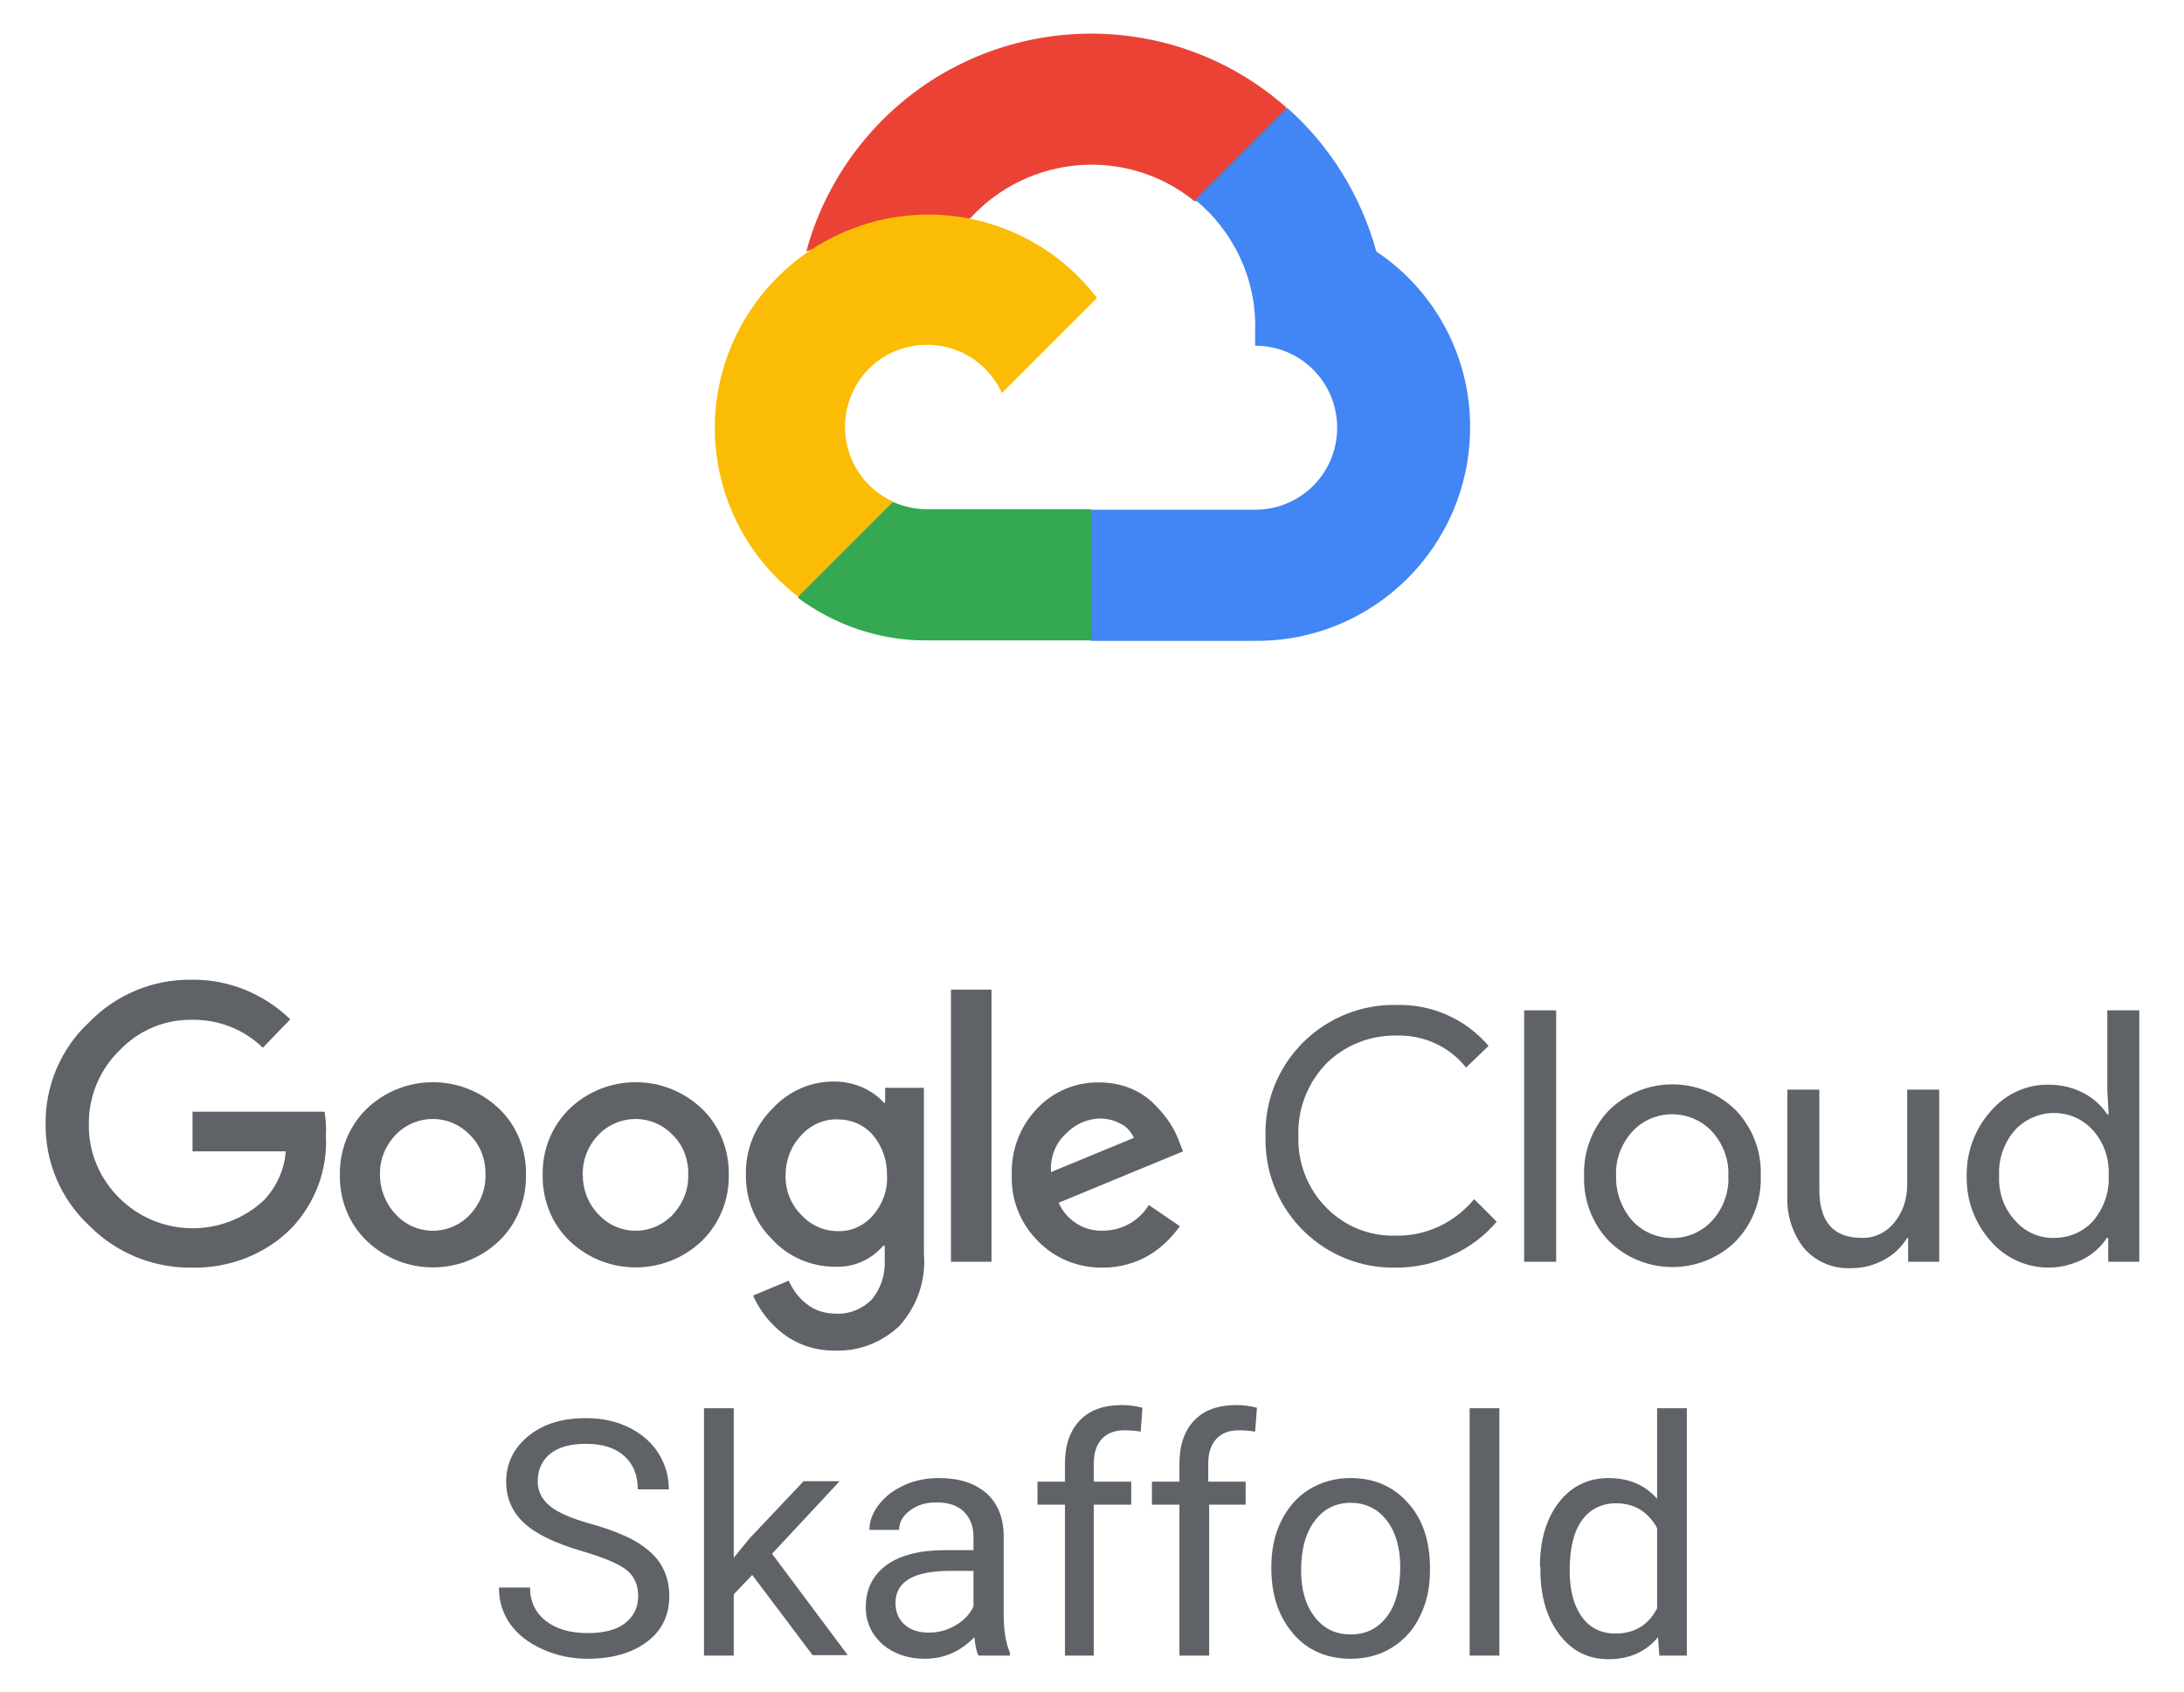
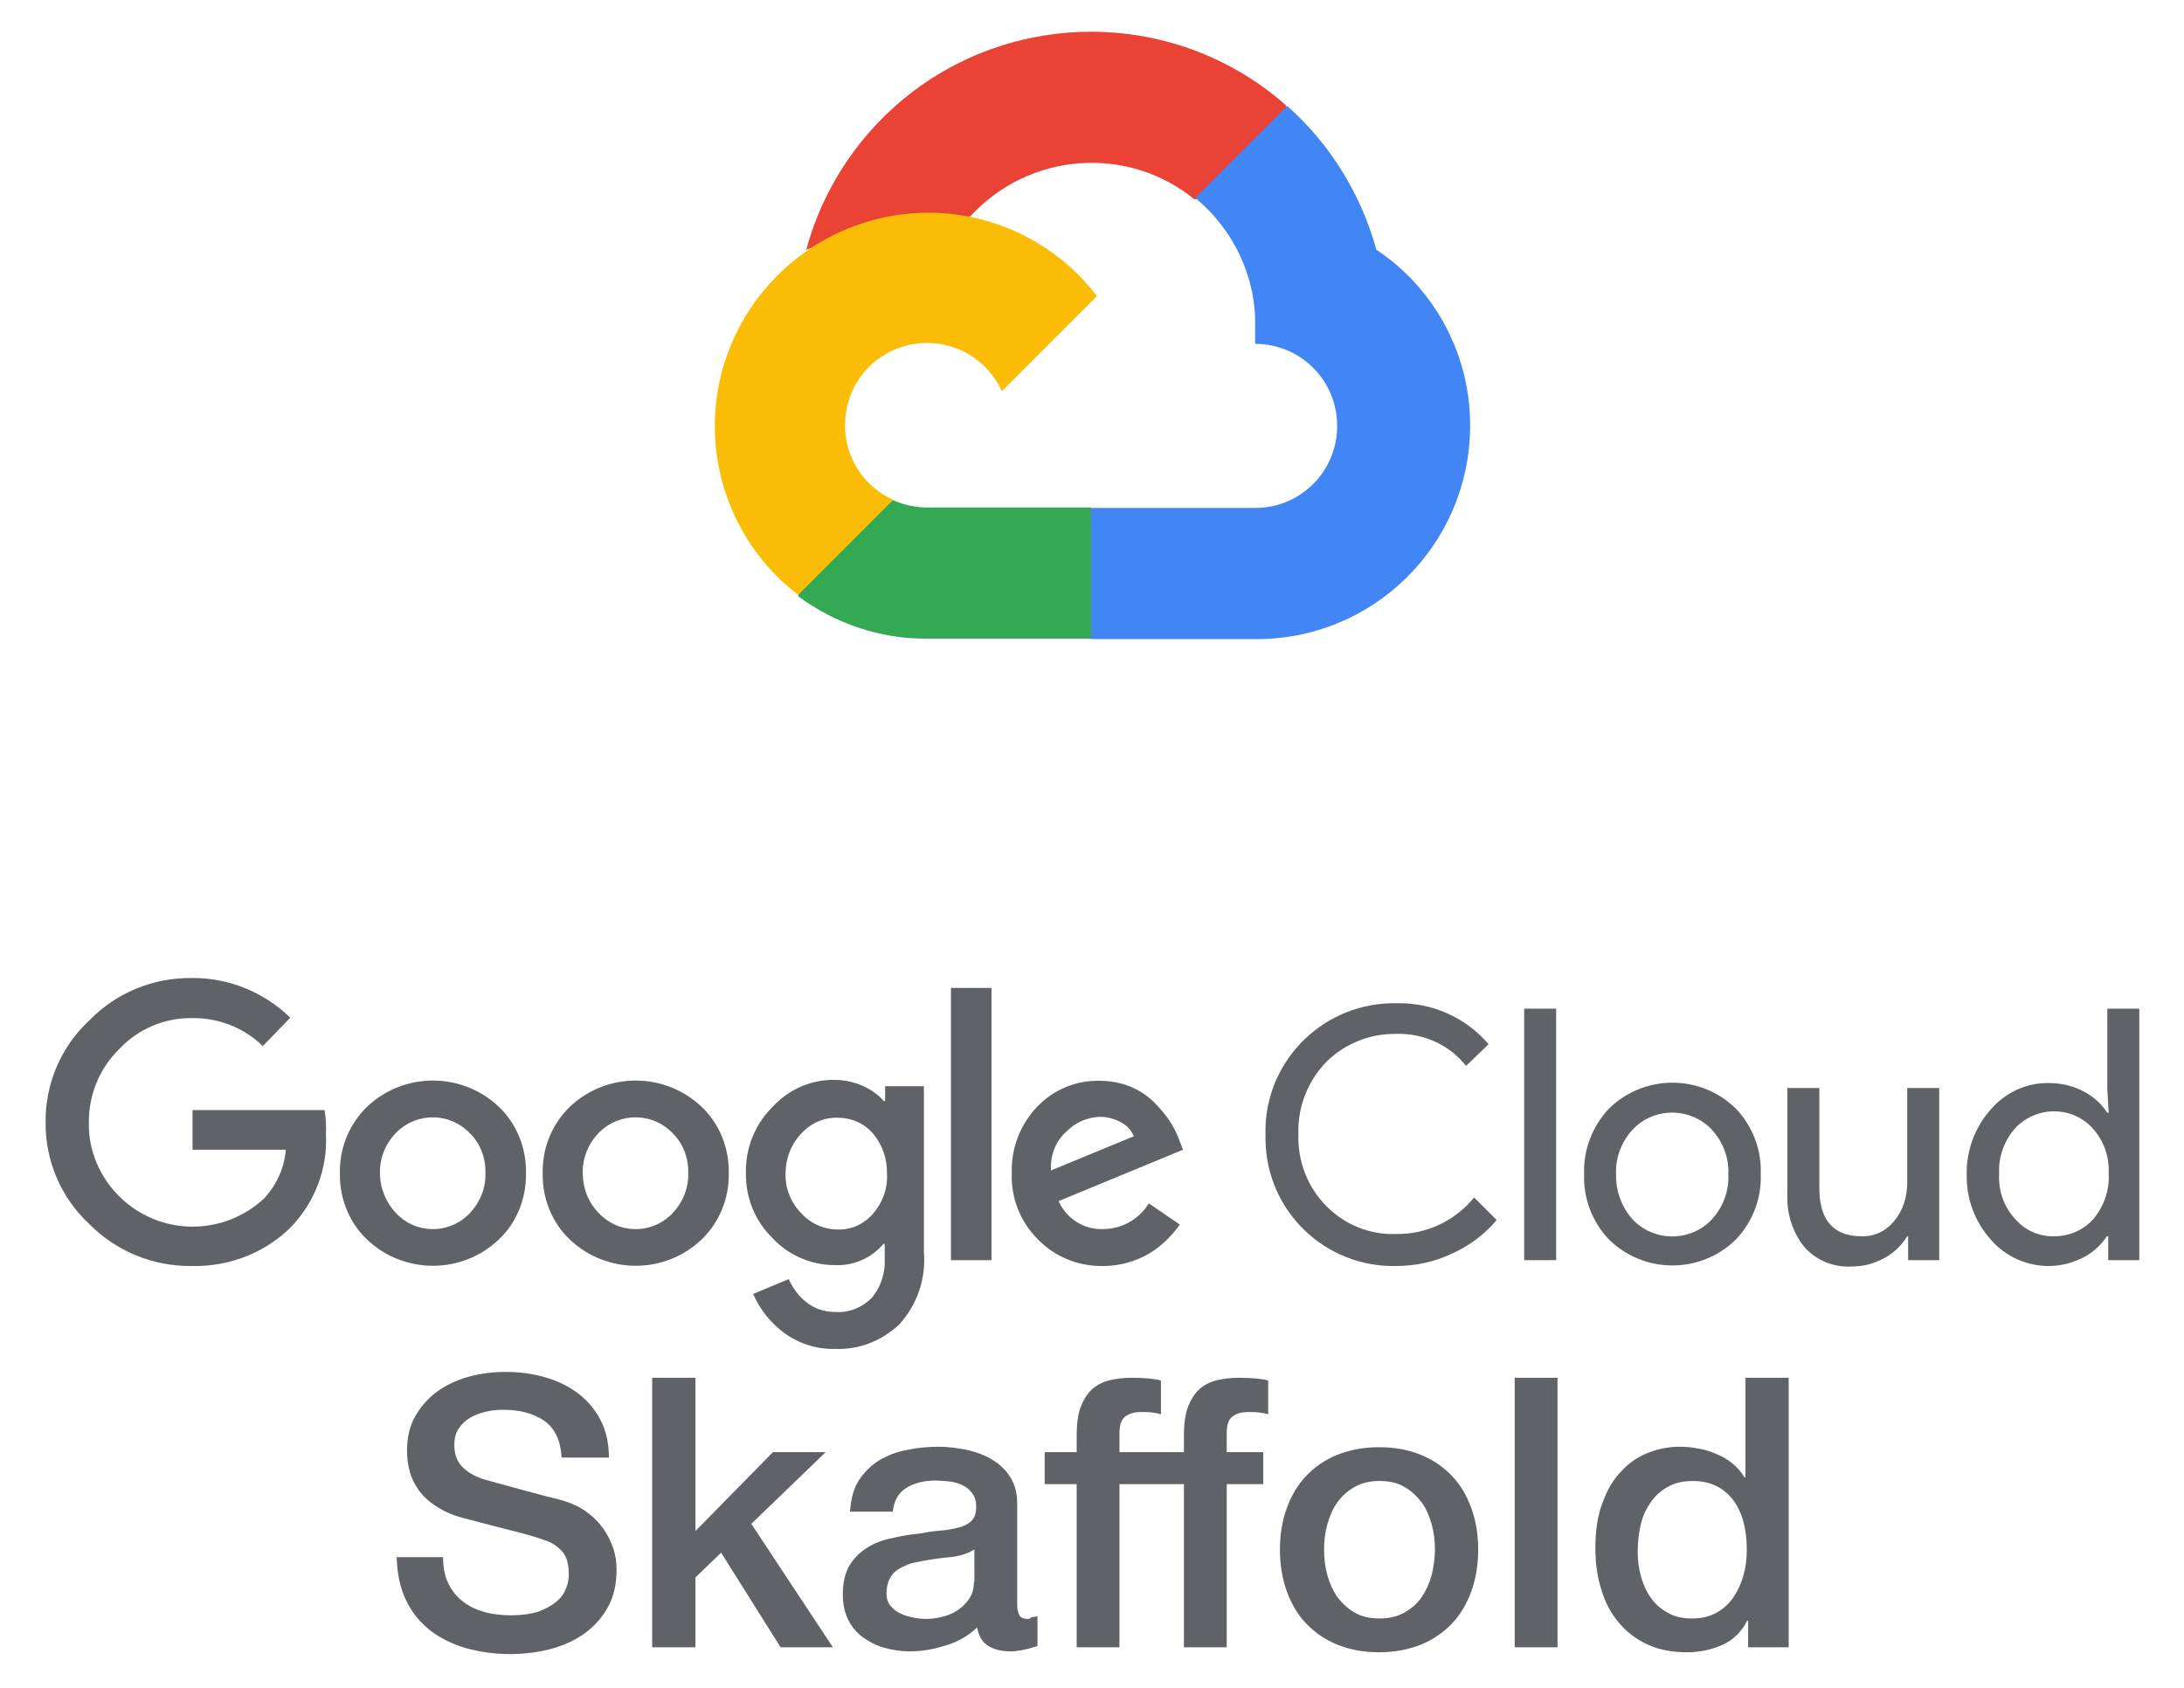
- <svg xmlns="http://www.w3.org/2000/svg" version="1.1" id="Layer_1" x="0px" y="0px" viewBox="-7.32 0.78 484.64 375.44" style="enable-background:new 0 0 472 375;" xml:space="preserve">
+ <svg xmlns="http://www.w3.org/2000/svg" version="1.1" id="Layer_1" x="0px" y="0px" viewBox="-1.92 0.4 484.64 374.4" style="enable-background:new 0 0 483.6 375.4;" xml:space="preserve">
  <style type="text/css">
	.st0{fill:#EA4335;}
	.st1{fill:#4285F4;}
	.st2{fill:#34A853;}
	.st3{fill:#FBBC05;}
	.st4{fill:#5F6368;}
+ 	.st5{fill:none;}
</style>
-   <g id="Layer_3">
-     <path class="st0" d="M257.7,45.4h5.1l14.6-14.6l0.7-6.2C251,0.7,209.6,3.3,185.7,30.4c-6.6,7.5-11.5,16.5-14.1,26.2   c1.6-0.7,3.4-0.8,5.1-0.3l29.1-4.8c0,0,1.5-2.5,2.2-2.3c13-14.2,34.8-15.9,49.7-3.8L257.7,45.4L257.7,45.4z" />
-     <path class="st1" d="M298.1,56.6c-3.4-12.3-10.2-23.4-19.8-31.9l-20.4,20.4c8.6,7.1,13.6,17.7,13.3,28.8v3.6   c10.1,0,18.2,8.1,18.2,18.2s-8.1,18.2-18.2,18.2h-36.4l-3.6,3.7v21.8l3.6,3.6h36.4c26.1,0.2,47.5-20.8,47.7-47   C319.1,80.3,311.3,65.4,298.1,56.6z" />
-     <path class="st2" d="M198.4,142.9h36.4v-29.1h-36.4c-2.6,0-5.2-0.6-7.5-1.6l-5.1,1.6l-14.7,14.6l-1.3,5.1   C178.1,139.6,188.1,143,198.4,142.9z" />
-     <path class="st3" d="M198.4,48.4c-26.1,0.2-47.2,21.5-47.1,47.6c0.1,14.6,6.9,28.3,18.5,37.2l21.1-21.1   c-9.2-4.1-13.2-14.9-9.1-24.1c4.1-9.2,14.9-13.2,24.1-9.1c4,1.8,7.3,5.1,9.1,9.1l21.1-21.1C227.2,55.2,213.2,48.3,198.4,48.4z" />
-   </g>
-   <g id="Layer_2">
-     <path class="st4" d="M35.2,282.1c-8.6,0.1-16.8-3.3-22.8-9.4c-6.2-5.8-9.7-14-9.6-22.5c-0.1-8.5,3.4-16.7,9.6-22.5   c6-6.2,14.2-9.6,22.8-9.5c8.2-0.1,16,3.1,21.9,8.8l-6.1,6.3c-4.2-4.1-9.9-6.3-15.7-6.2c-6.1-0.1-12,2.4-16.2,6.9   c-4.4,4.3-6.8,10.3-6.7,16.4c-0.1,6.1,2.4,11.9,6.7,16.2c8.9,8.9,23.2,9,32.3,0.4c2.7-3,4.4-6.7,4.7-10.7H35.4v-8.8h29.3   c0.3,1.8,0.4,3.6,0.3,5.4c0.4,7.5-2.4,14.9-7.6,20.4C51.7,279.1,43.6,282.3,35.2,282.1z M103.4,276.2c-8.2,7.8-21.1,7.8-29.3,0   c-4-3.8-6.1-9.2-6-14.7c-0.1-5.5,2-10.8,6-14.7c8.2-7.8,21.1-7.8,29.3,0c4,3.8,6.1,9.2,6,14.7C109.5,267,107.4,272.4,103.4,276.2   L103.4,276.2z M80.6,270.4c4.2,4.5,11.3,4.7,15.8,0.5c0.2-0.2,0.4-0.3,0.5-0.5c2.3-2.4,3.6-5.6,3.5-8.9c0.1-3.3-1.1-6.6-3.5-8.9   c-4.3-4.5-11.5-4.7-16.1-0.3c-0.1,0.1-0.2,0.2-0.3,0.3c-2.3,2.4-3.6,5.6-3.5,8.9C77,264.8,78.3,268,80.6,270.4L80.6,270.4z    M148.4,276.2c-8.2,7.8-21.1,7.8-29.3,0c-4-3.8-6.1-9.2-6-14.7c-0.1-5.5,2-10.8,6-14.7c8.2-7.8,21.1-7.8,29.3,0   c4,3.8,6.1,9.2,6,14.7C154.5,267,152.4,272.3,148.4,276.2z M125.6,270.4c4.2,4.5,11.3,4.7,15.8,0.5c0.2-0.2,0.4-0.3,0.5-0.5   c2.3-2.4,3.6-5.6,3.5-8.9c0.1-3.3-1.1-6.6-3.5-8.9c-4.3-4.5-11.5-4.7-16.1-0.3c-0.1,0.1-0.2,0.2-0.3,0.3c-2.3,2.4-3.6,5.6-3.5,8.9   C122,264.8,123.2,268,125.6,270.4L125.6,270.4z M178,300.5c-4.1,0.1-8.2-1.2-11.5-3.7c-2.9-2.2-5.2-5.1-6.7-8.5l7.9-3.3   c0.9,2,2.2,3.8,3.9,5.1c1.8,1.5,4.1,2.2,6.5,2.2c3,0.2,5.9-1,8-3.1c2.1-2.5,3.1-5.7,2.9-9v-3h-0.3c-2.7,3.2-6.7,4.9-10.8,4.7   c-5.2,0-10.3-2.2-13.8-6c-3.9-3.8-6-9-5.9-14.5c-0.1-5.5,2-10.7,5.9-14.6c3.6-3.9,8.6-6.1,13.8-6c2.2,0,4.4,0.5,6.4,1.4   c1.7,0.8,3.3,1.9,4.5,3.3h0.3v-3.3h8.6v36.8c0.5,5.9-1.5,11.7-5.5,16.1C188.2,298.8,183.2,300.7,178,300.5z M178.6,274   c3,0.1,5.8-1.2,7.8-3.5c2.1-2.4,3.3-5.6,3.1-8.8c0.1-3.3-1-6.5-3.1-9c-2-2.3-4.8-3.5-7.8-3.5c-3.1-0.1-6,1.2-8.1,3.5   c-2.3,2.4-3.5,5.6-3.5,8.9c-0.1,3.3,1.2,6.5,3.5,8.8C172.6,272.7,175.5,274,178.6,274z M212.7,220.4v60.4h-9v-60.4H212.7z    M237.5,282.1c-5.5,0.1-10.7-2-14.5-5.9c-3.9-3.9-6-9.2-5.8-14.6c-0.2-5.5,1.8-10.8,5.6-14.8c3.6-3.8,8.6-5.9,13.8-5.8   c2.4,0,4.7,0.4,6.9,1.3c2,0.8,3.8,2,5.3,3.5c1.3,1.3,2.5,2.7,3.5,4.2c0.8,1.3,1.5,2.6,2,4l0.9,2.3l-27.6,11.4   c1.7,3.9,5.7,6.4,9.9,6.2c4.1,0,8-2.2,10.1-5.7l6.9,4.7c-1.8,2.5-4,4.7-6.6,6.3C244.8,281.1,241.1,282.1,237.5,282.1z M225.9,260.9   l18.4-7.6c-0.6-1.3-1.6-2.5-2.9-3.1c-1.4-0.8-3.1-1.2-4.7-1.2c-2.8,0.1-5.5,1.3-7.4,3.3C226.9,254.4,225.7,257.6,225.9,260.9z" />
-     <path class="st4" d="M302.4,282.1c-15.7,0.3-28.7-12.2-28.9-28c0-0.4,0-0.8,0-1.2c-0.4-15.7,12.1-28.7,27.8-29.1c0.4,0,0.8,0,1.2,0   c7.9-0.2,15.4,3.1,20.5,9.1l-5,4.8c-3.7-4.7-9.5-7.3-15.5-7.1c-5.7-0.1-11.3,2.1-15.4,6.1c-4.2,4.3-6.5,10.1-6.3,16.1   c-0.2,6,2,11.8,6.3,16.1c4.1,4.1,9.6,6.3,15.4,6.1c6.7,0.1,13-2.9,17.3-8.1l5,5c-2.6,3.1-5.9,5.6-9.6,7.3   C311.1,281.2,306.8,282.1,302.4,282.1z" />
-     <path class="st4" d="M338,280.8h-7.1V225h7.1V280.8z" />
-     <path class="st4" d="M349.7,247.2c7.8-7.7,20.4-7.7,28.2,0c3.7,3.9,5.7,9.1,5.5,14.5c0.2,5.4-1.8,10.6-5.5,14.5   c-7.8,7.7-20.4,7.7-28.2,0c-3.7-3.9-5.7-9.1-5.5-14.5C344,256.4,346,251.1,349.7,247.2z M355,271.8c4.6,4.8,12.2,5,17,0.5   c0.2-0.2,0.3-0.3,0.5-0.5c2.5-2.7,3.9-6.3,3.7-10c0.2-3.7-1.2-7.3-3.7-10c-4.6-4.8-12.2-5-17-0.5c-0.2,0.2-0.3,0.3-0.5,0.5   c-2.5,2.7-3.9,6.3-3.7,10C351.2,265.4,352.5,269,355,271.8L355,271.8z" />
-     <path class="st4" d="M423,280.8h-6.9v-5.3h-0.2c-1.2,2-3,3.7-5,4.8c-2.2,1.2-4.6,1.9-7.1,1.9c-4.1,0.3-8.1-1.3-10.8-4.4   c-2.6-3.3-3.9-7.5-3.7-11.7v-23.5h7.1v22.2c0,7.1,3.1,10.7,9.4,10.7c2.8,0.1,5.5-1.2,7.3-3.5c1.9-2.3,2.8-5.3,2.8-8.3v-21.1h7.1   V280.8z" />
-     <path class="st4" d="M447.3,282.1c-4.9,0-9.6-2.1-12.8-5.8c-3.6-4-5.5-9.1-5.4-14.5c-0.1-5.3,1.8-10.5,5.4-14.5   c3.2-3.7,7.9-5.9,12.8-5.8c2.7,0,5.4,0.6,7.8,1.9c2.1,1.1,3.9,2.7,5.2,4.7h0.3l-0.3-5.3V225h7.1v55.8h-6.9v-5.3h-0.3   c-1.3,2-3.1,3.6-5.2,4.7C452.6,281.4,450,282.1,447.3,282.1z M448.5,275.5c3.3,0,6.4-1.3,8.6-3.7c2.4-2.8,3.7-6.4,3.5-10.1   c0.2-3.7-1-7.3-3.5-10.1c-4.3-4.8-11.7-5.1-16.5-0.8c-0.3,0.2-0.5,0.5-0.8,0.8c-2.4,2.7-3.7,6.4-3.5,10c-0.2,3.7,1,7.3,3.5,10   C442,274.2,445.2,275.6,448.5,275.5z" />
+   <g>
+     <g id="Layer_3">
+       <path class="st0" d="M263.1,44.6h5.1L282.8,30l0.7-6.2C256.4-0.1,215,2.5,191.1,29.6c-6.6,7.5-11.5,16.5-14.1,26.2    c1.6-0.7,3.4-0.8,5.1-0.3l29.1-4.8c0,0,1.5-2.5,2.2-2.3C226.4,34.2,248.2,32.5,263.1,44.6L263.1,44.6L263.1,44.6z" />
+       <path class="st1" d="M303.5,55.8c-3.4-12.3-10.2-23.4-19.8-31.9l-20.4,20.4c8.6,7.1,13.6,17.7,13.3,28.8v3.6    c10.1,0,18.2,8.1,18.2,18.2s-8.1,18.2-18.2,18.2h-36.4l-3.6,3.7v21.8l3.6,3.6h36.4c26.1,0.2,47.5-20.8,47.7-47    C324.5,79.5,316.7,64.6,303.5,55.8z" />
+       <path class="st2" d="M203.8,142.1h36.4V113h-36.4c-2.6,0-5.2-0.6-7.5-1.6l-5.1,1.6l-14.7,14.6l-1.3,5.1    C183.5,138.8,193.5,142.2,203.8,142.1z" />
+       <path class="st3" d="M203.8,47.6c-26.1,0.2-47.2,21.5-47.1,47.6c0.1,14.6,6.9,28.3,18.5,37.2l21.1-21.1    c-9.2-4.1-13.2-14.9-9.1-24.1c4.1-9.2,14.9-13.2,24.1-9.1c4,1.8,7.3,5.1,9.1,9.1l21.1-21.1C232.6,54.4,218.6,47.5,203.8,47.6z" />
+     </g>
+     <g id="Layer_2">
+       <path class="st4" d="M40.6,281.3c-8.6,0.1-16.8-3.3-22.8-9.4c-6.2-5.8-9.7-14-9.6-22.5c-0.1-8.5,3.4-16.7,9.6-22.5    c6-6.2,14.2-9.6,22.8-9.5c8.2-0.1,16,3.1,21.9,8.8l-6.1,6.3c-4.2-4.1-9.9-6.3-15.7-6.2c-6.1-0.1-12,2.4-16.2,6.9    c-4.4,4.3-6.8,10.3-6.7,16.4c-0.1,6.1,2.4,11.9,6.7,16.2c8.9,8.9,23.2,9,32.3,0.4c2.7-3,4.4-6.7,4.7-10.7H40.8v-8.8h29.3    c0.3,1.8,0.4,3.6,0.3,5.4c0.4,7.5-2.4,14.9-7.6,20.4C57.1,278.3,49,281.5,40.6,281.3z M108.8,275.4c-8.2,7.8-21.1,7.8-29.3,0    c-4-3.8-6.1-9.2-6-14.7c-0.1-5.5,2-10.8,6-14.7c8.2-7.8,21.1-7.8,29.3,0c4,3.8,6.1,9.2,6,14.7    C114.9,266.2,112.8,271.6,108.8,275.4L108.8,275.4z M86,269.6c4.2,4.5,11.3,4.7,15.8,0.5c0.2-0.2,0.4-0.3,0.5-0.5    c2.3-2.4,3.6-5.6,3.5-8.9c0.1-3.3-1.1-6.6-3.5-8.9c-4.3-4.5-11.5-4.7-16.1-0.3c-0.1,0.1-0.2,0.2-0.3,0.3c-2.3,2.4-3.6,5.6-3.5,8.9    C82.4,264,83.7,267.2,86,269.6L86,269.6z M153.8,275.4c-8.2,7.8-21.1,7.8-29.3,0c-4-3.8-6.1-9.2-6-14.7c-0.1-5.5,2-10.8,6-14.7    c8.2-7.8,21.1-7.8,29.3,0c4,3.8,6.1,9.2,6,14.7C159.9,266.2,157.8,271.5,153.8,275.4z M131,269.6c4.2,4.5,11.3,4.7,15.8,0.5    c0.2-0.2,0.4-0.3,0.5-0.5c2.3-2.4,3.6-5.6,3.5-8.9c0.1-3.3-1.1-6.6-3.5-8.9c-4.3-4.5-11.5-4.7-16.1-0.3c-0.1,0.1-0.2,0.2-0.3,0.3    c-2.3,2.4-3.6,5.6-3.5,8.9C127.4,264,128.6,267.2,131,269.6L131,269.6z M183.4,299.7c-4.1,0.1-8.2-1.2-11.5-3.7    c-2.9-2.2-5.2-5.1-6.7-8.5l7.9-3.3c0.9,2,2.2,3.8,3.9,5.1c1.8,1.5,4.1,2.2,6.5,2.2c3,0.2,5.9-1,8-3.1c2.1-2.5,3.1-5.7,2.9-9v-3    h-0.3c-2.7,3.2-6.7,4.9-10.8,4.7c-5.2,0-10.3-2.2-13.8-6c-3.9-3.8-6-9-5.9-14.5c-0.1-5.5,2-10.7,5.9-14.6c3.6-3.9,8.6-6.1,13.8-6    c2.2,0,4.4,0.5,6.4,1.4c1.7,0.8,3.3,1.9,4.5,3.3h0.3v-3.3h8.6v36.8c0.5,5.9-1.5,11.7-5.5,16.1C193.6,298,188.6,299.9,183.4,299.7z     M184,273.2c3,0.1,5.8-1.2,7.8-3.5c2.1-2.4,3.3-5.6,3.1-8.8c0.1-3.3-1-6.5-3.1-9c-2-2.3-4.8-3.5-7.8-3.5c-3.1-0.1-6,1.2-8.1,3.5    c-2.3,2.4-3.5,5.6-3.5,8.9c-0.1,3.3,1.2,6.5,3.5,8.8C178,271.9,180.9,273.2,184,273.2z M218.1,219.6V280h-9v-60.4H218.1z     M242.9,281.3c-5.5,0.1-10.7-2-14.5-5.9c-3.9-3.9-6-9.2-5.8-14.6c-0.2-5.5,1.8-10.8,5.6-14.8c3.6-3.8,8.6-5.9,13.8-5.8    c2.4,0,4.7,0.4,6.9,1.3c2,0.8,3.8,2,5.3,3.5c1.3,1.3,2.5,2.7,3.5,4.2c0.8,1.3,1.5,2.6,2,4l0.9,2.3L233,266.9    c1.7,3.9,5.7,6.4,9.9,6.2c4.1,0,8-2.2,10.1-5.7l6.9,4.7c-1.8,2.5-4,4.7-6.6,6.3C250.2,280.3,246.5,281.3,242.9,281.3z     M231.3,260.1l18.4-7.6c-0.6-1.3-1.6-2.5-2.9-3.1c-1.4-0.8-3.1-1.2-4.7-1.2c-2.8,0.1-5.5,1.3-7.4,3.3    C232.3,253.6,231.1,256.8,231.3,260.1z" />
+       <path class="st4" d="M307.8,281.3c-15.7,0.3-28.7-12.2-28.9-28c0-0.4,0-0.8,0-1.2c-0.4-15.7,12.1-28.7,27.8-29.1    c0.4,0,0.8,0,1.2,0c7.9-0.2,15.4,3.1,20.5,9.1l-5,4.8c-3.7-4.7-9.5-7.3-15.5-7.1c-5.7-0.1-11.3,2.1-15.4,6.1    c-4.2,4.3-6.5,10.1-6.3,16.1c-0.2,6,2,11.8,6.3,16.1c4.1,4.1,9.6,6.3,15.4,6.1c6.7,0.1,13-2.9,17.3-8.1l5,5    c-2.6,3.1-5.9,5.6-9.6,7.3C316.5,280.4,312.2,281.3,307.8,281.3z" />
+       <path class="st4" d="M343.4,280h-7.1v-55.8h7.1V280z" />
+       <path class="st4" d="M355.1,246.4c7.8-7.7,20.4-7.7,28.2,0c3.7,3.9,5.7,9.1,5.5,14.5c0.2,5.4-1.8,10.6-5.5,14.5    c-7.8,7.7-20.4,7.7-28.2,0c-3.7-3.9-5.7-9.1-5.5-14.5C349.4,255.6,351.4,250.3,355.1,246.4z M360.4,271c4.6,4.8,12.2,5,17,0.5    c0.2-0.2,0.3-0.3,0.5-0.5c2.5-2.7,3.9-6.3,3.7-10c0.2-3.7-1.2-7.3-3.7-10c-4.6-4.8-12.2-5-17-0.5c-0.2,0.2-0.3,0.3-0.5,0.5    c-2.5,2.7-3.9,6.3-3.7,10C356.6,264.6,357.9,268.2,360.4,271L360.4,271z" />
+       <path class="st4" d="M428.4,280h-6.9v-5.3h-0.2c-1.2,2-3,3.7-5,4.8c-2.2,1.2-4.6,1.9-7.1,1.9c-4.1,0.3-8.1-1.3-10.8-4.4    c-2.6-3.3-3.9-7.5-3.7-11.7v-23.5h7.1V264c0,7.1,3.1,10.7,9.4,10.7c2.8,0.1,5.5-1.2,7.3-3.5c1.9-2.3,2.8-5.3,2.8-8.3v-21.1h7.1    L428.4,280L428.4,280z" />
+       <path class="st4" d="M452.7,281.3c-4.9,0-9.6-2.1-12.8-5.8c-3.6-4-5.5-9.1-5.4-14.5c-0.1-5.3,1.8-10.5,5.4-14.5    c3.2-3.7,7.9-5.9,12.8-5.8c2.7,0,5.4,0.6,7.8,1.9c2.1,1.1,3.9,2.7,5.2,4.7h0.3l-0.3-5.3v-17.8h7.1V280h-6.9v-5.3h-0.3    c-1.3,2-3.1,3.6-5.2,4.7C458,280.6,455.4,281.3,452.7,281.3z M453.9,274.7c3.3,0,6.4-1.3,8.6-3.7c2.4-2.8,3.7-6.4,3.5-10.1    c0.2-3.7-1-7.3-3.5-10.1c-4.3-4.8-11.7-5.1-16.5-0.8c-0.3,0.2-0.5,0.5-0.8,0.8c-2.4,2.7-3.7,6.4-3.5,10c-0.2,3.7,1,7.3,3.5,10    C447.4,273.4,450.6,274.8,453.9,274.7z" />
+     </g>
  </g>
  <g>
-     <path class="st4" d="M121.8,345c-5.9-1.7-10.2-3.8-12.8-6.2s-4-5.5-4-9.1c0-4.1,1.6-7.5,4.9-10.2c3.3-2.7,7.5-4,12.8-4   c3.6,0,6.8,0.7,9.6,2.1c2.8,1.4,5,3.3,6.5,5.7c1.5,2.4,2.3,5.1,2.3,8h-6.9c0-3.2-1-5.6-3-7.4c-2-1.8-4.8-2.7-8.5-2.7   c-3.4,0-6,0.7-7.9,2.2c-1.9,1.5-2.8,3.6-2.8,6.2c0,2.1,0.9,3.9,2.7,5.4c1.8,1.5,4.9,2.8,9.2,4c4.3,1.2,7.7,2.6,10.1,4   c2.4,1.5,4.3,3.2,5.4,5.1c1.2,2,1.8,4.3,1.8,6.9c0,4.2-1.6,7.6-4.9,10.1c-3.3,2.5-7.7,3.8-13.2,3.8c-3.6,0-6.9-0.7-10-2.1   c-3.1-1.4-5.5-3.2-7.2-5.6c-1.7-2.4-2.5-5.1-2.5-8.1h6.9c0,3.1,1.2,5.6,3.5,7.4c2.3,1.8,5.4,2.7,9.3,2.7c3.6,0,6.4-0.7,8.3-2.2   c1.9-1.5,2.9-3.5,2.9-6s-0.9-4.5-2.7-5.9C129.7,347.7,126.5,346.4,121.8,345z" />
-     <path class="st4" d="M159.6,350.3l-4.1,4.3v13.6h-6.6v-54.9h6.6v33.2l3.5-4.3l12-12.7h8l-15,16.1l16.8,22.5h-7.8L159.6,350.3z" />
-     <path class="st4" d="M209.8,368.2c-0.4-0.8-0.7-2.1-0.9-4.1c-3.1,3.2-6.7,4.8-11,4.8c-3.8,0-6.9-1.1-9.4-3.2   c-2.4-2.2-3.7-4.9-3.7-8.2c0-4,1.5-7.1,4.6-9.4c3.1-2.2,7.4-3.3,12.9-3.3h6.4v-3c0-2.3-0.7-4.1-2.1-5.5c-1.4-1.4-3.4-2.1-6.1-2.1   c-2.4,0-4.3,0.6-5.9,1.8c-1.6,1.2-2.4,2.6-2.4,4.3h-6.6c0-1.9,0.7-3.8,2.1-5.6c1.4-1.8,3.2-3.2,5.6-4.3s4.9-1.6,7.7-1.6   c4.5,0,7.9,1.1,10.5,3.3c2.5,2.2,3.8,5.3,3.9,9.2v17.8c0,3.5,0.5,6.4,1.4,8.5v0.6H209.8z M198.8,363.1c2.1,0,4-0.5,5.9-1.6   c1.9-1.1,3.2-2.5,4-4.2v-7.9h-5.2c-8.1,0-12.1,2.4-12.1,7.1c0,2.1,0.7,3.7,2.1,4.9C194.9,362.6,196.7,363.1,198.8,363.1z" />
-     <path class="st4" d="M229,368.2v-33.5h-6.1v-5.1h6.1v-4c0-4.1,1.1-7.3,3.3-9.6c2.2-2.3,5.3-3.4,9.4-3.4c1.5,0,3,0.2,4.5,0.6   l-0.4,5.3c-1.1-0.2-2.3-0.3-3.6-0.3c-2.1,0-3.8,0.6-5,1.9c-1.2,1.3-1.8,3.1-1.8,5.4v4.1h8.3v5.1h-8.3v33.5H229z" />
-     <path class="st4" d="M254.4,368.2v-33.5h-6.1v-5.1h6.1v-4c0-4.1,1.1-7.3,3.3-9.6c2.2-2.3,5.3-3.4,9.4-3.4c1.5,0,3,0.2,4.5,0.6   l-0.4,5.3c-1.1-0.2-2.3-0.3-3.6-0.3c-2.1,0-3.8,0.6-5,1.9c-1.2,1.3-1.8,3.1-1.8,5.4v4.1h8.3v5.1H261v33.5H254.4z" />
-     <path class="st4" d="M274.8,348.5c0-3.8,0.7-7.2,2.2-10.2s3.6-5.4,6.2-7c2.7-1.6,5.7-2.5,9.1-2.5c5.3,0,9.5,1.8,12.8,5.5   c3.3,3.6,4.9,8.5,4.9,14.5v0.5c0,3.8-0.7,7.1-2.2,10.1c-1.4,3-3.5,5.3-6.2,7c-2.7,1.7-5.8,2.5-9.2,2.5c-5.2,0-9.5-1.8-12.7-5.5   s-4.9-8.5-4.9-14.5V348.5z M281.4,349.3c0,4.3,1,7.7,3,10.3s4.6,3.9,8,3.9c3.4,0,6-1.3,8-3.9c2-2.6,3-6.3,3-11.1   c0-4.2-1-7.7-3-10.3c-2-2.6-4.7-3.9-8-3.9c-3.3,0-5.9,1.3-7.9,3.9S281.4,344.4,281.4,349.3z" />
-     <path class="st4" d="M325.4,368.2h-6.6v-54.9h6.6V368.2z" />
-     <path class="st4" d="M334.4,348.5c0-5.9,1.4-10.7,4.2-14.3c2.8-3.6,6.5-5.4,11-5.4c4.5,0,8.1,1.5,10.8,4.6v-20.1h6.6v54.9h-6.1   l-0.3-4.1c-2.6,3.2-6.3,4.9-11,4.9c-4.5,0-8.1-1.8-10.9-5.5c-2.8-3.7-4.2-8.5-4.2-14.4V348.5z M341,349.3c0,4.4,0.9,7.8,2.7,10.3   c1.8,2.5,4.3,3.7,7.5,3.7c4.2,0,7.3-1.9,9.2-5.6v-17.8c-2-3.6-5-5.5-9.1-5.5c-3.2,0-5.8,1.3-7.6,3.8   C341.9,340.7,341,344.4,341,349.3z" />
+     <path class="st5" d="M202.5,346.8c-1,0.2-2,0.4-2.9,0.7c-1,0.3-1.8,0.7-2.5,1.3c-0.7,0.5-1.3,1.2-1.7,2.1c-0.4,0.9-0.6,1.9-0.6,3.1   c0,1.1,0.3,2,0.9,2.7c0.6,0.7,1.4,1.3,2.2,1.7c0.9,0.4,1.8,0.7,2.8,0.9c1,0.2,2,0.3,2.8,0.3c1.1,0,2.2-0.1,3.4-0.4   c1.2-0.3,2.4-0.8,3.5-1.4c1.1-0.7,2-1.5,2.7-2.6c0.7-1,1.1-2.3,1.1-3.8v-7.1c-1.5,0.9-3.2,1.5-5.4,1.7   C206.8,346.2,204.6,346.4,202.5,346.8z" />
+     <path class="st5" d="M313.6,333.8c-1-1.4-2.3-2.6-3.9-3.5c-1.6-0.9-3.4-1.3-5.5-1.3s-4,0.4-5.5,1.3c-1.6,0.9-2.8,2.1-3.9,3.5   c-1,1.4-1.7,3.1-2.2,4.9c-0.5,1.8-0.7,3.7-0.7,5.5c0,1.9,0.2,3.8,0.7,5.6c0.5,1.8,1.2,3.4,2.2,4.9c1,1.5,2.3,2.6,3.9,3.5   c1.6,0.9,3.4,1.3,5.5,1.3s4-0.4,5.5-1.3c1.6-0.9,2.8-2.1,3.9-3.5c1-1.5,1.7-3.1,2.2-4.9c0.5-1.8,0.7-3.7,0.7-5.6   c0-1.8-0.2-3.7-0.7-5.5C315.3,336.9,314.6,335.2,313.6,333.8z" />
+     <path class="st5" d="M373.8,329c-2.2,0-4.1,0.5-5.7,1.4c-1.5,0.9-2.8,2.1-3.8,3.6c-1,1.5-1.7,3.2-2.1,5c-0.4,1.9-0.6,3.8-0.6,5.7   c0,1.8,0.2,3.7,0.7,5.4c0.5,1.8,1.2,3.4,2.2,4.8c1,1.4,2.2,2.5,3.7,3.3c1.5,0.8,3.3,1.3,5.4,1.3c2.1,0,3.9-0.4,5.5-1.3   c1.5-0.9,2.8-2.1,3.8-3.5c1-1.5,1.7-3.1,2.2-4.9c0.5-1.8,0.7-3.7,0.7-5.6c0-4.8-1.1-8.5-3.2-11.2C380.4,330.3,377.4,329,373.8,329z   " />
+     <path class="st4" d="M131.9,339.5c-1-1.4-2.2-2.6-3.6-3.6c-1.5-1.1-3.2-1.9-5.1-2.5c-0.8-0.2-2.1-0.6-3.9-1c-1.8-0.5-3.7-1-5.6-1.5   c-1.9-0.5-3.6-1-5.1-1.4c-1.5-0.4-2.4-0.7-2.6-0.7c-2.1-0.6-3.8-1.5-5.1-2.7c-1.3-1.2-2-2.9-2-5c0-1.5,0.3-2.8,1-3.8   c0.7-1,1.6-1.8,2.6-2.4c1.1-0.6,2.2-1,3.5-1.3c1.3-0.3,2.5-0.4,3.8-0.4c3.6,0,6.6,0.8,9,2.4c2.3,1.6,3.7,4.3,3.9,8.2h10.5   c0-3.1-0.6-5.9-1.8-8.2c-1.2-2.4-2.9-4.4-5-6s-4.5-2.8-7.3-3.6c-2.8-0.8-5.7-1.2-8.8-1.2c-2.7,0-5.3,0.3-8,1c-2.6,0.7-5,1.8-7,3.2   c-2.1,1.5-3.7,3.3-5,5.5c-1.3,2.2-1.9,4.8-1.9,7.8c0,1.6,0.2,3.1,0.6,4.6c0.4,1.5,1.1,2.9,2.1,4.3c1,1.3,2.4,2.6,4.1,3.6   c1.7,1.1,3.8,2,6.4,2.6c4.1,1.1,7.6,2,10.4,2.7c2.8,0.7,5.3,1.4,7.4,2.2c1.2,0.4,2.4,1.2,3.4,2.3c1,1.1,1.5,2.8,1.5,5.1   c0,1.1-0.2,2.2-0.7,3.3c-0.4,1.1-1.2,2.1-2.2,2.9s-2.3,1.5-3.9,2.1c-1.6,0.5-3.6,0.8-5.9,0.8c-2.1,0-4.1-0.2-5.9-0.7   c-1.8-0.5-3.4-1.2-4.8-2.3c-1.4-1-2.5-2.4-3.3-4c-0.8-1.6-1.2-3.6-1.2-5.9H86.1c0.1,3.7,0.8,6.9,2.1,9.6c1.3,2.7,3.1,4.9,5.4,6.7   c2.2,1.7,4.9,3,7.9,3.9c3,0.8,6.2,1.3,9.6,1.3c3,0,5.9-0.3,8.7-1s5.4-1.8,7.6-3.3c2.2-1.5,4-3.4,5.4-5.8c1.4-2.4,2.1-5.2,2.1-8.6   c0-1.6-0.2-3.1-0.7-4.7C133.6,342.3,132.9,340.9,131.9,339.5z" />
+     <polygon class="st4" points="181.3,322.6 169.6,322.6 152.4,340.1 152.4,306.1 142.8,306.1 142.8,365.9 152.4,365.9 152.4,350.4    158.1,344.9 171.3,365.9 182.9,365.9 164.8,338.5  " />
+     <path class="st4" d="M226.1,359.6c-0.9,0-1.5-0.3-1.8-0.8c-0.3-0.5-0.5-1.3-0.5-2.5V334c0-2.3-0.5-4.2-1.5-5.8s-2.3-2.9-4-3.9   c-1.6-1-3.5-1.7-5.6-2.2c-2.1-0.4-4.2-0.7-6.3-0.7c-2.4,0-4.7,0.2-7,0.7c-2.3,0.4-4.3,1.2-6.2,2.3c-1.8,1.1-3.3,2.6-4.5,4.4   c-1.2,1.8-1.8,4.2-2,7h9.5c0.2-2.3,1.2-4.1,2.9-5.2c1.7-1.1,3.9-1.7,6.6-1.7c0.9,0,2,0.1,3,0.2c1.1,0.1,2,0.4,2.9,0.8   c0.9,0.4,1.6,1,2.2,1.8c0.6,0.8,0.9,1.8,0.9,3c0,1.4-0.3,2.4-1,3.1c-0.7,0.7-1.6,1.2-2.8,1.5c-1.2,0.3-2.6,0.6-4.1,0.7   c-1.6,0.1-3.2,0.4-4.9,0.7c-2,0.2-4,0.5-6,1c-2,0.4-3.8,1.1-5.4,2.1c-1.6,1-2.9,2.3-3.9,3.9c-1,1.7-1.5,3.9-1.5,6.5   c0,2.1,0.4,4,1.2,5.6c0.8,1.6,1.9,2.9,3.3,3.9c1.4,1,2.9,1.8,4.7,2.3c1.8,0.5,3.7,0.8,5.6,0.8c2.6,0,5.2-0.4,8-1.3   c2.8-0.8,5.1-2.2,7-4c0.4,2,1.2,3.3,2.5,4.1c1.3,0.8,2.9,1.2,4.9,1.2c0.4,0,0.9,0,1.4-0.1c0.6-0.1,1.1-0.1,1.7-0.3   c0.6-0.1,1.1-0.2,1.6-0.4c0.5-0.1,1-0.3,1.3-0.4v-6.6c-0.5,0.1-0.9,0.2-1.3,0.2C226.7,359.6,226.3,359.6,226.1,359.6z M214.2,351.4   c0,1.5-0.4,2.8-1.1,3.8c-0.7,1-1.6,1.9-2.7,2.6c-1.1,0.7-2.2,1.1-3.5,1.4c-1.2,0.3-2.4,0.4-3.4,0.4c-0.8,0-1.8-0.1-2.8-0.3   c-1-0.2-2-0.5-2.8-0.9c-0.9-0.4-1.6-1-2.2-1.7c-0.6-0.7-0.9-1.6-0.9-2.7c0-1.2,0.2-2.3,0.6-3.1c0.4-0.9,1-1.6,1.7-2.1   c0.7-0.5,1.6-0.9,2.5-1.3c0.9-0.3,1.9-0.5,2.9-0.7c2.1-0.4,4.2-0.7,6.4-0.9c2.1-0.2,3.9-0.8,5.4-1.7V351.4z" />
+     <path class="st4" d="M268.3,306.6c-1.4,0.3-2.7,0.9-3.8,1.8c-1.1,0.9-2,2.2-2.7,3.9c-0.7,1.7-1,3.9-1,6.7v3.6h-6.2h-0.9h-7.2v-4.4   c0-1.8,0.5-3,1.4-3.6c0.9-0.6,2-0.9,3.3-0.9c0.9,0,1.8,0,2.5,0.1c0.7,0.1,1.4,0.2,2,0.4v-7.5c-1.4-0.4-3.6-0.6-6.7-0.6   c-1.6,0-3.1,0.2-4.5,0.5c-1.4,0.3-2.7,0.9-3.8,1.8c-1.1,0.9-2,2.2-2.7,3.9c-0.7,1.7-1,3.9-1,6.7v3.6h-7.1v7.1h7.1v36.2h9.5v-36.2   h7.2h0.9h6.2v36.2h9.5v-36.2h8.1v-7.1h-8.1v-4.4c0-1.8,0.5-3,1.4-3.6c0.9-0.6,2-0.9,3.3-0.9c0.9,0,1.8,0,2.5,0.1   c0.7,0.1,1.4,0.2,2,0.4v-7.5c-1.4-0.4-3.6-0.6-6.7-0.6C271.2,306.1,269.7,306.3,268.3,306.6z" />
+     <path class="st4" d="M320.3,327.9c-1.9-2-4.2-3.6-6.9-4.7c-2.7-1.1-5.8-1.7-9.3-1.7s-6.5,0.6-9.3,1.7c-2.7,1.1-5,2.7-6.9,4.7   c-1.9,2-3.3,4.4-4.3,7.2c-1,2.8-1.5,5.8-1.5,9.1c0,3.3,0.5,6.4,1.5,9.2c1,2.8,2.4,5.2,4.3,7.2c1.9,2,4.2,3.6,6.9,4.7   c2.7,1.1,5.8,1.7,9.3,1.7s6.5-0.6,9.3-1.7c2.7-1.1,5-2.7,6.9-4.7c1.9-2,3.3-4.4,4.3-7.2c1-2.8,1.5-5.9,1.5-9.2   c0-3.3-0.5-6.3-1.5-9.1C323.6,332.3,322.2,329.9,320.3,327.9z M315.8,349.8c-0.5,1.8-1.2,3.4-2.2,4.9c-1,1.5-2.3,2.6-3.9,3.5   c-1.6,0.9-3.4,1.3-5.5,1.3s-4-0.4-5.5-1.3c-1.6-0.9-2.8-2.1-3.9-3.5c-1-1.5-1.7-3.1-2.2-4.9c-0.5-1.8-0.7-3.7-0.7-5.6   c0-1.8,0.2-3.7,0.7-5.5c0.5-1.8,1.2-3.5,2.2-4.9c1-1.4,2.3-2.6,3.9-3.5c1.6-0.9,3.4-1.3,5.5-1.3s4,0.4,5.5,1.3   c1.6,0.9,2.8,2.1,3.9,3.5c1,1.4,1.7,3.1,2.2,4.9c0.5,1.8,0.7,3.7,0.7,5.5C316.5,346.1,316.2,348,315.8,349.8z" />
+     <rect x="334.2" y="306.1" class="st4" width="9.5" height="59.8" />
+     <path class="st4" d="M385.4,306.1v22.1h-0.2c-0.7-1.2-1.6-2.2-2.7-3.1c-1.1-0.9-2.3-1.6-3.6-2.1c-1.3-0.6-2.6-1-4-1.2   c-1.4-0.3-2.8-0.4-4.1-0.4c-2.3,0-4.6,0.4-6.9,1.3s-4.3,2.2-6,4.1c-1.8,1.8-3.2,4.2-4.2,7c-1.1,2.8-1.6,6.2-1.6,10.1   c0,3.2,0.4,6.3,1.3,9.1c0.8,2.8,2.1,5.3,3.8,7.3c1.7,2.1,3.8,3.7,6.3,4.9c2.5,1.2,5.5,1.8,8.9,1.8c2.7,0,5.3-0.5,7.8-1.6   c2.5-1.1,4.3-2.9,5.6-5.4h0.2v5.9h9v-59.8H385.4z M385,349.8c-0.5,1.8-1.2,3.4-2.2,4.9c-1,1.5-2.2,2.6-3.8,3.5   c-1.5,0.9-3.4,1.3-5.5,1.3c-2.1,0-3.9-0.4-5.4-1.3c-1.5-0.8-2.8-2-3.7-3.3c-1-1.4-1.7-3-2.2-4.8c-0.5-1.8-0.7-3.6-0.7-5.4   c0-2,0.2-3.9,0.6-5.7c0.4-1.9,1.1-3.5,2.1-5c1-1.5,2.2-2.7,3.8-3.6c1.5-0.9,3.4-1.4,5.7-1.4c3.7,0,6.6,1.3,8.8,4   c2.1,2.7,3.2,6.4,3.2,11.2C385.7,346.1,385.5,348,385,349.8z" />
  </g>
</svg>
